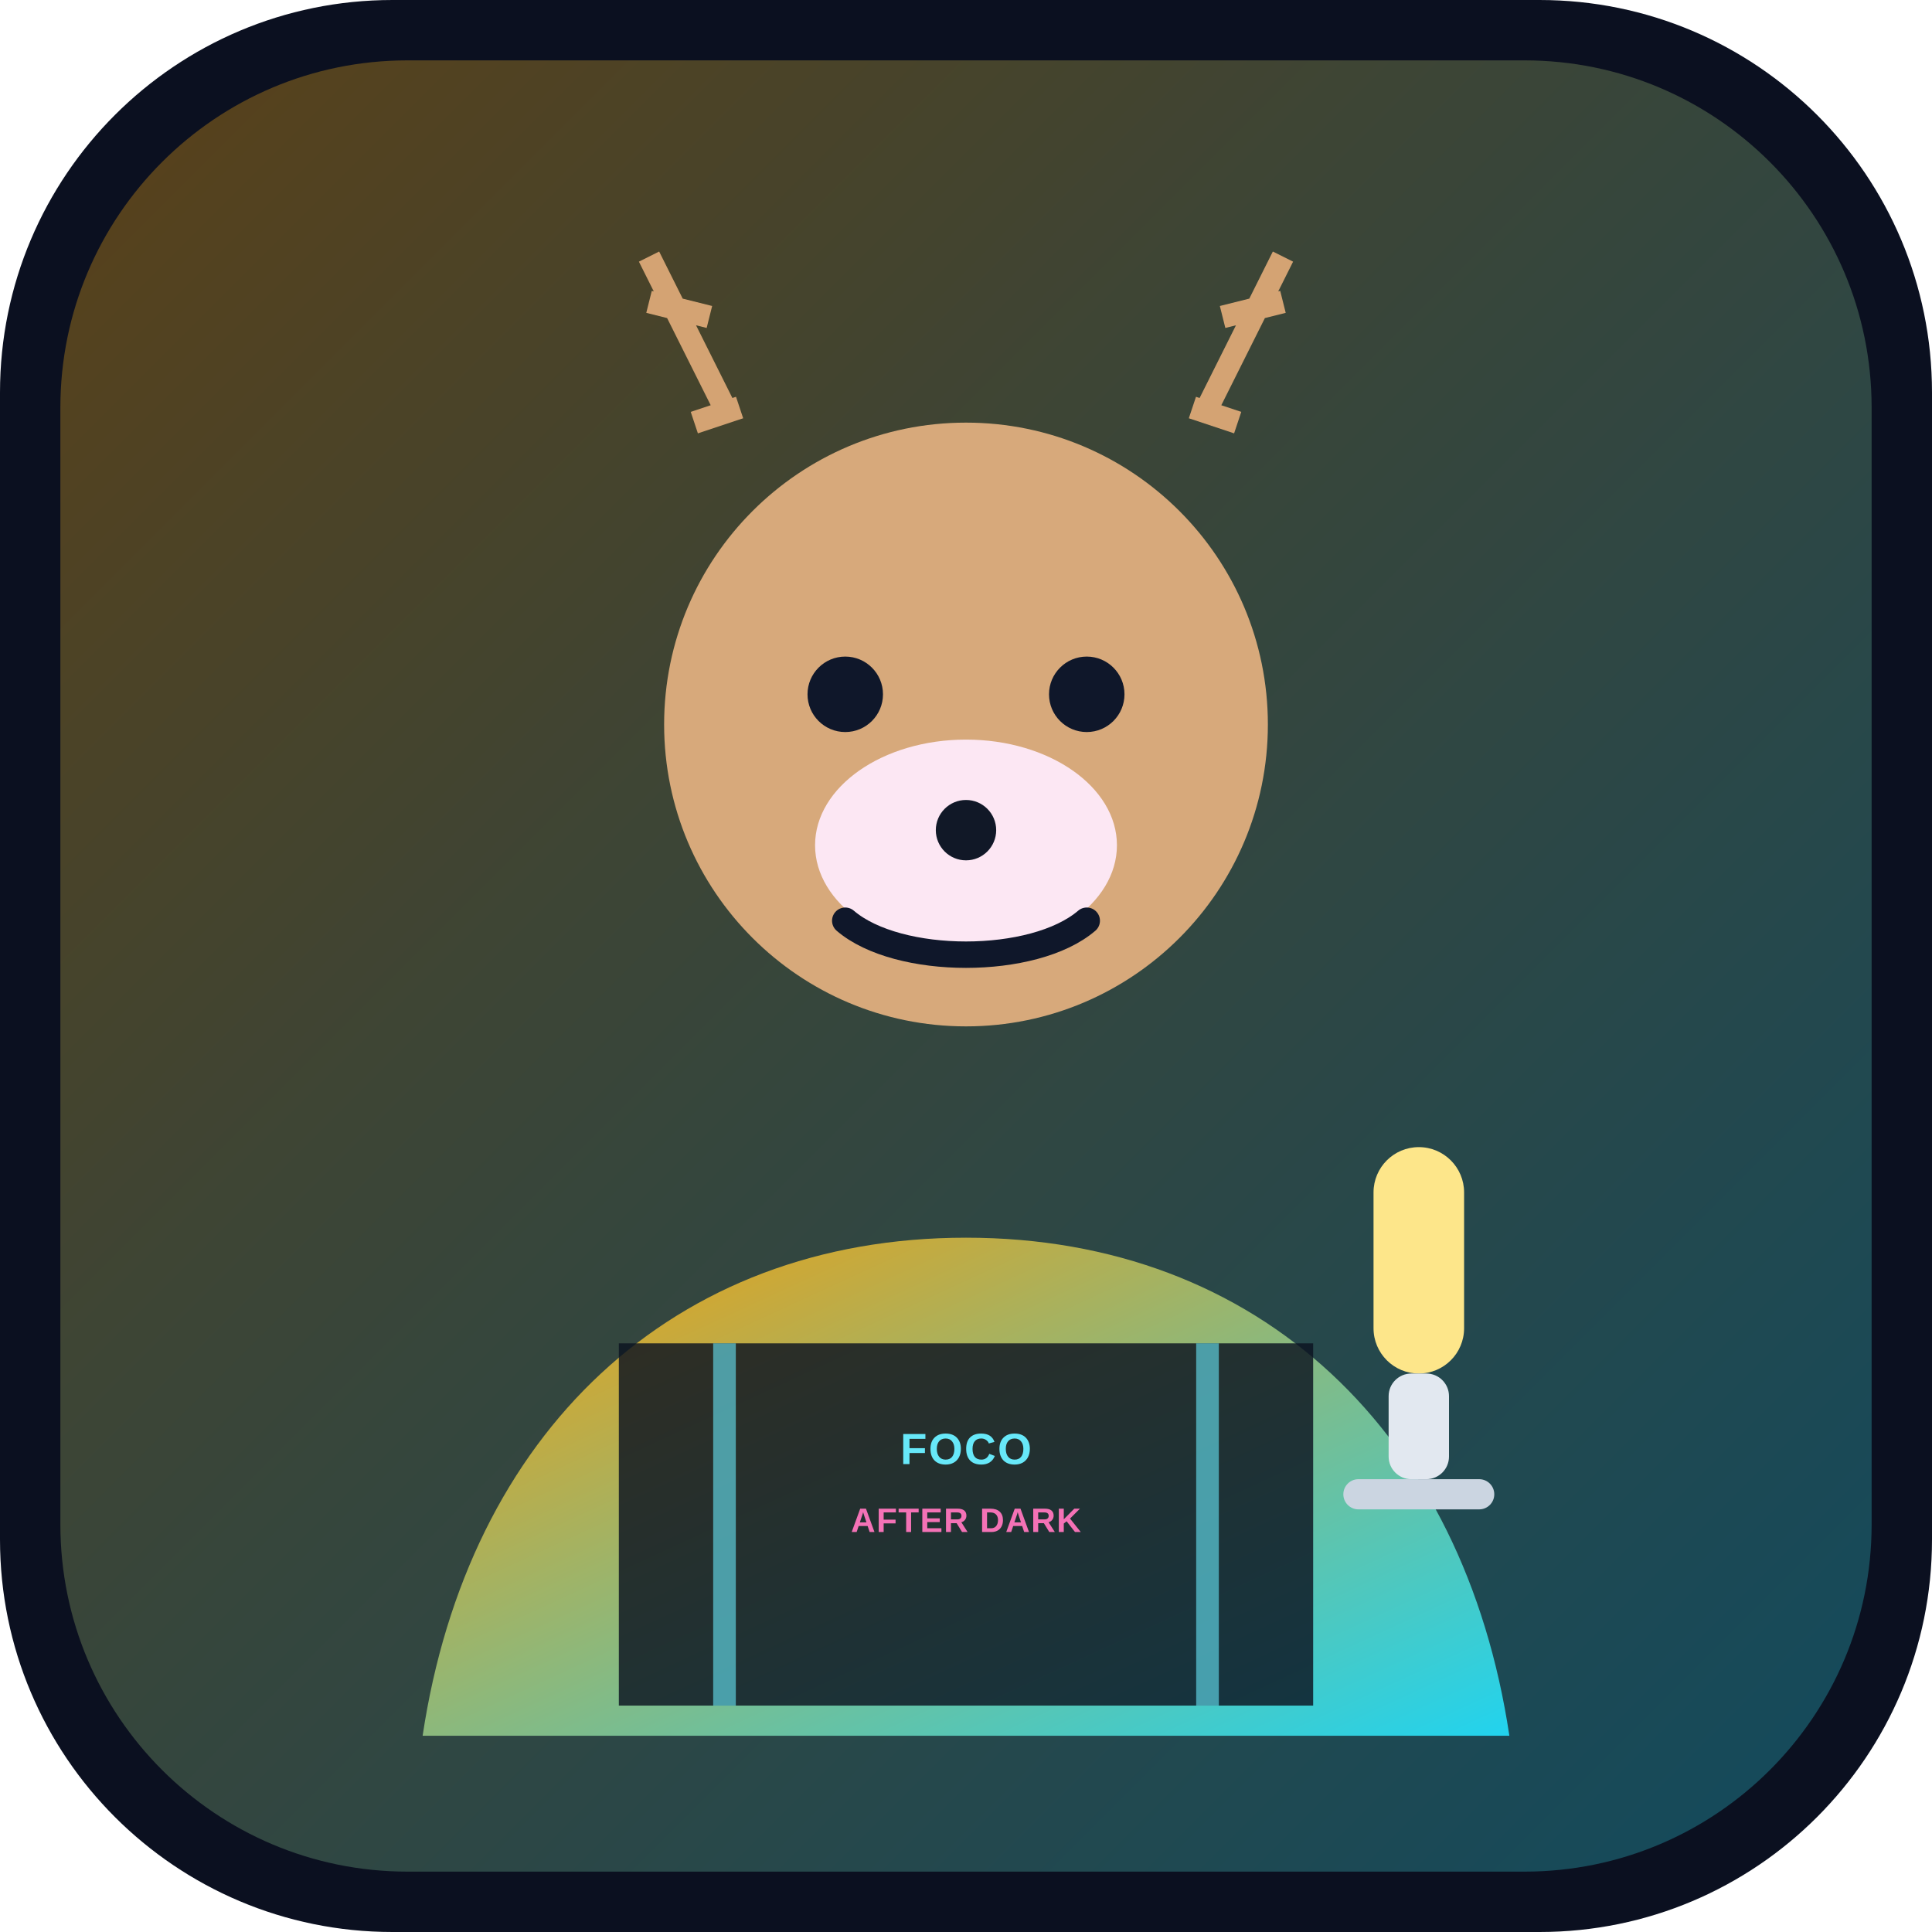
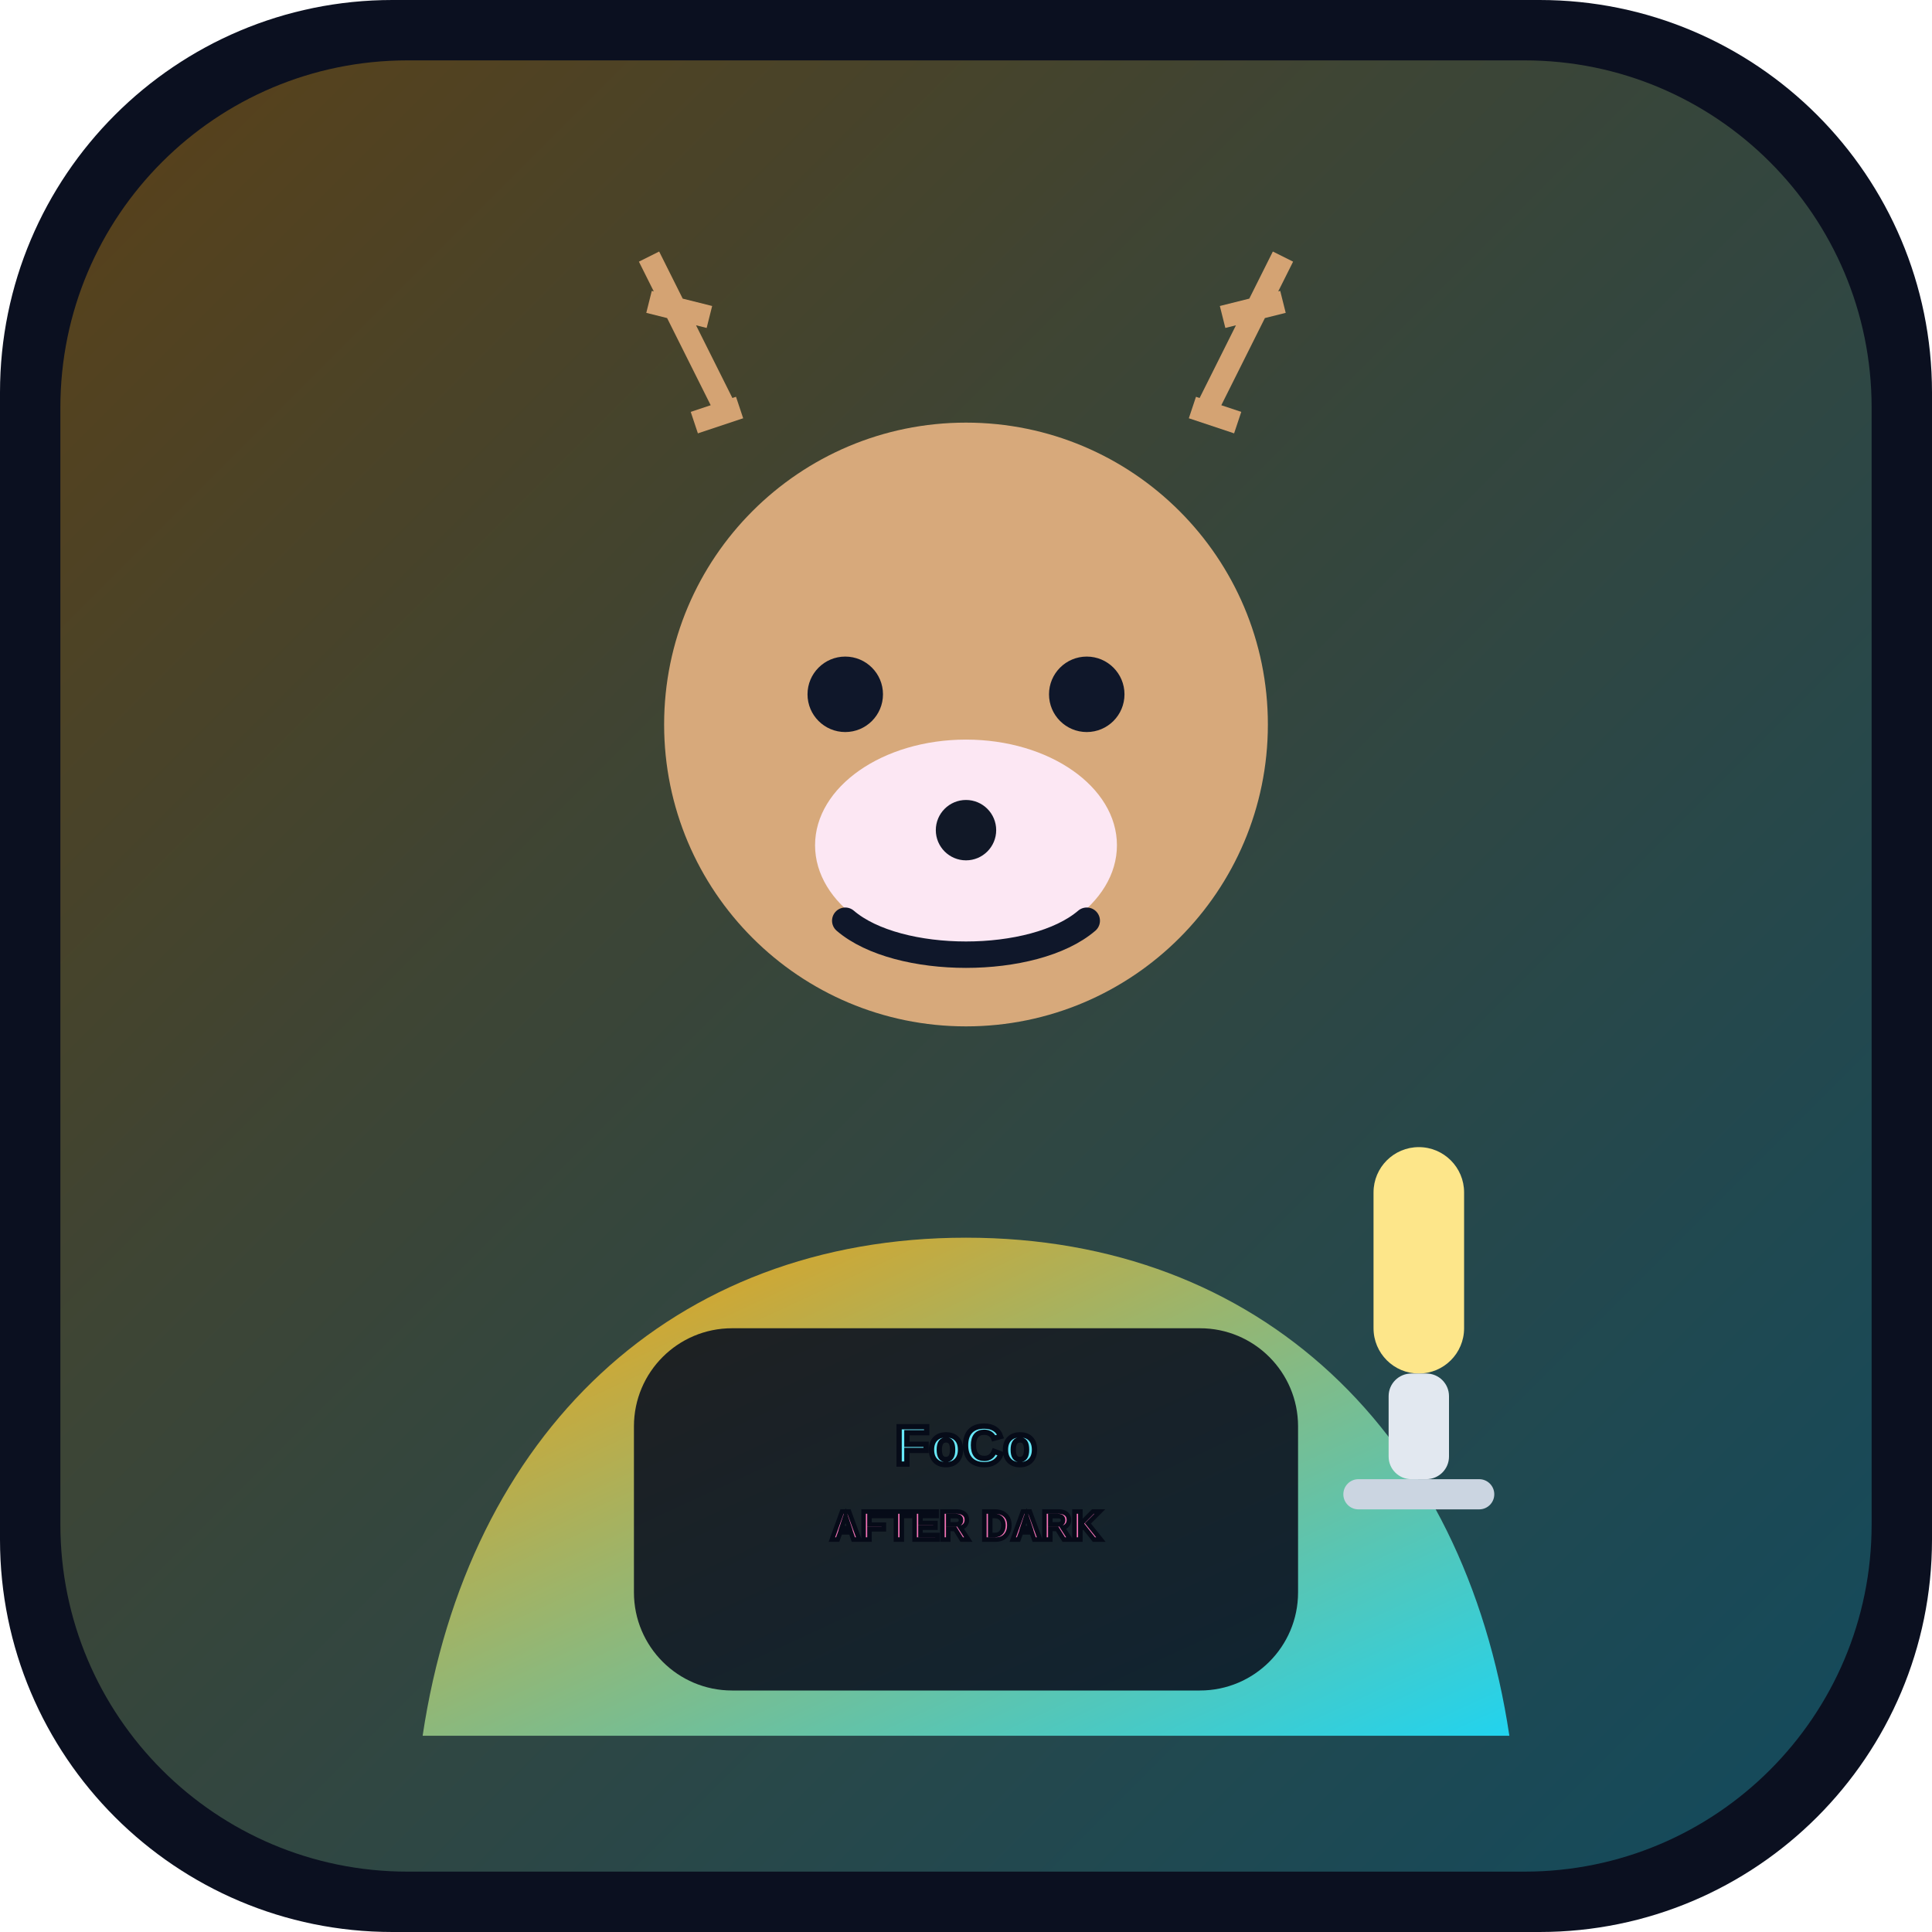
<svg xmlns="http://www.w3.org/2000/svg" viewBox="0 0 256 256" role="img" aria-label="Gin Giraffe">
  <defs>
    <linearGradient id="bg" x1="0" y1="0" x2="1" y2="1">
      <stop offset="0%" stop-color="#f59e0b" stop-opacity="0.34" />
      <stop offset="100%" stop-color="#22d3ee" stop-opacity="0.30" />
    </linearGradient>
    <linearGradient id="shirt" x1="0" y1="0" x2="1" y2="1">
      <stop offset="0%" stop-color="#f59e0b" />
      <stop offset="100%" stop-color="#22d3ee" />
    </linearGradient>
  </defs>
  <rect width="256" height="256" rx="52" fill="#0b1020" />
  <rect x="8" y="8" width="240" height="240" rx="46" fill="url(#bg)" />
  <path d="M96 54l-10-20m8 8l-8-2m12 14l-6 2" stroke="#d4a373" stroke-width="3" />
  <path d="M160 54l10-20m-8 8l8-2m-12 14l6 2" stroke="#d4a373" stroke-width="3" />
  <circle cx="128" cy="96" r="40" fill="#d7a97b" />
  <ellipse cx="128" cy="112" rx="20" ry="14" fill="#fce7f3" />
  <circle cx="112" cy="92" r="5" fill="#0f172a" />
  <circle cx="144" cy="92" r="5" fill="#0f172a" />
  <circle cx="128" cy="110" r="4" fill="#111827" />
  <path d="M112 122c7 6 25 6 32 0" fill="none" stroke="#0f172a" stroke-width="3.5" stroke-linecap="round" />
  <path d="M56 230c6-40 33-66 72-66s66 26 72 66" fill="url(#shirt)" />
-   <path d="M82 178h92v48H82z" fill="#0b1220" opacity="0.82" />
-   <path d="M96 178v48M160 178v48" stroke="#67e8f9" stroke-width="3" opacity="0.6" />
-   <text x="128" y="194" text-anchor="middle" font-family="Arial, sans-serif" font-size="5.8" font-weight="700" fill="#67e8f9" letter-spacing="0.22">FOCO</text>
-   <text x="128" y="203" text-anchor="middle" font-family="Arial, sans-serif" font-size="4.5" font-weight="700" fill="#f472b6" letter-spacing="0.14">AFTER DARK</text>
+   <rect x="84" y="176" width="88" height="48" rx="13" fill="#0b1220" opacity="0.9" />
+   <text x="128" y="194" text-anchor="middle" font-family="Arial, sans-serif" font-size="7.2" font-weight="700" fill="#67e8f9" stroke="#060b18" stroke-width="0.7" letter-spacing="0.10">FoCo</text>
+   <text x="128" y="204" text-anchor="middle" font-family="Arial, sans-serif" font-size="5.4" font-weight="700" fill="#f472b6" stroke="#060b18" stroke-width="0.6" letter-spacing="0.08">AFTER DARK</text>
  <rect x="182" y="152" width="12" height="30" rx="6" fill="#fde68a" />
  <rect x="184" y="182" width="8" height="14" rx="3" fill="#e2e8f0" />
  <rect x="178" y="196" width="20" height="4" rx="2" fill="#cbd5e1" />
</svg>
